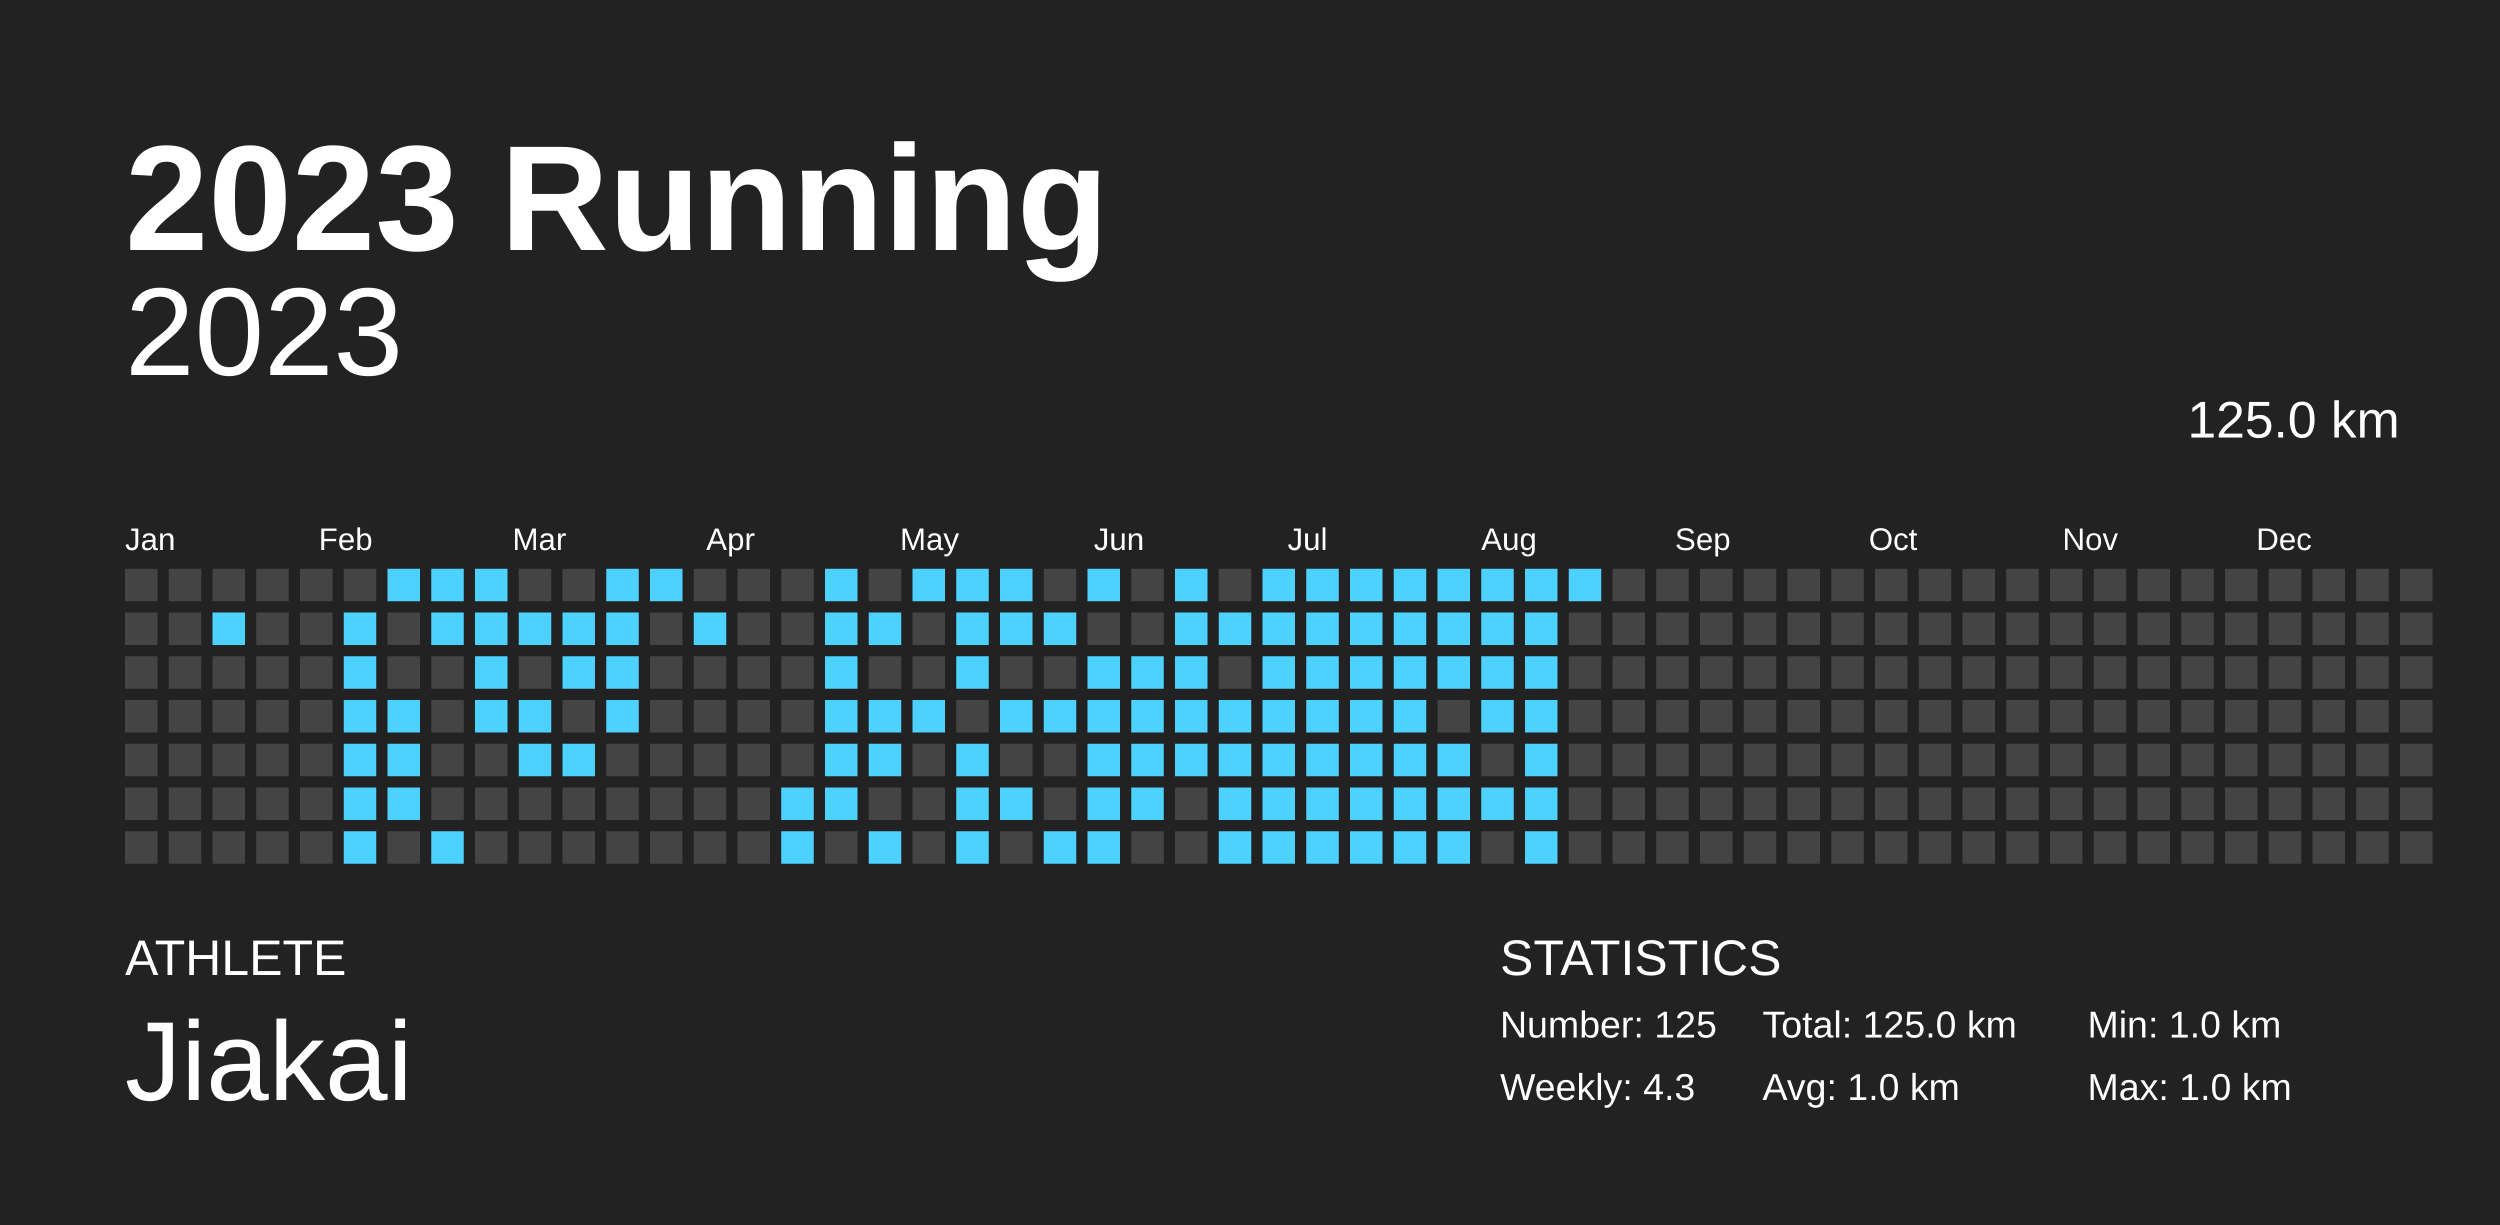
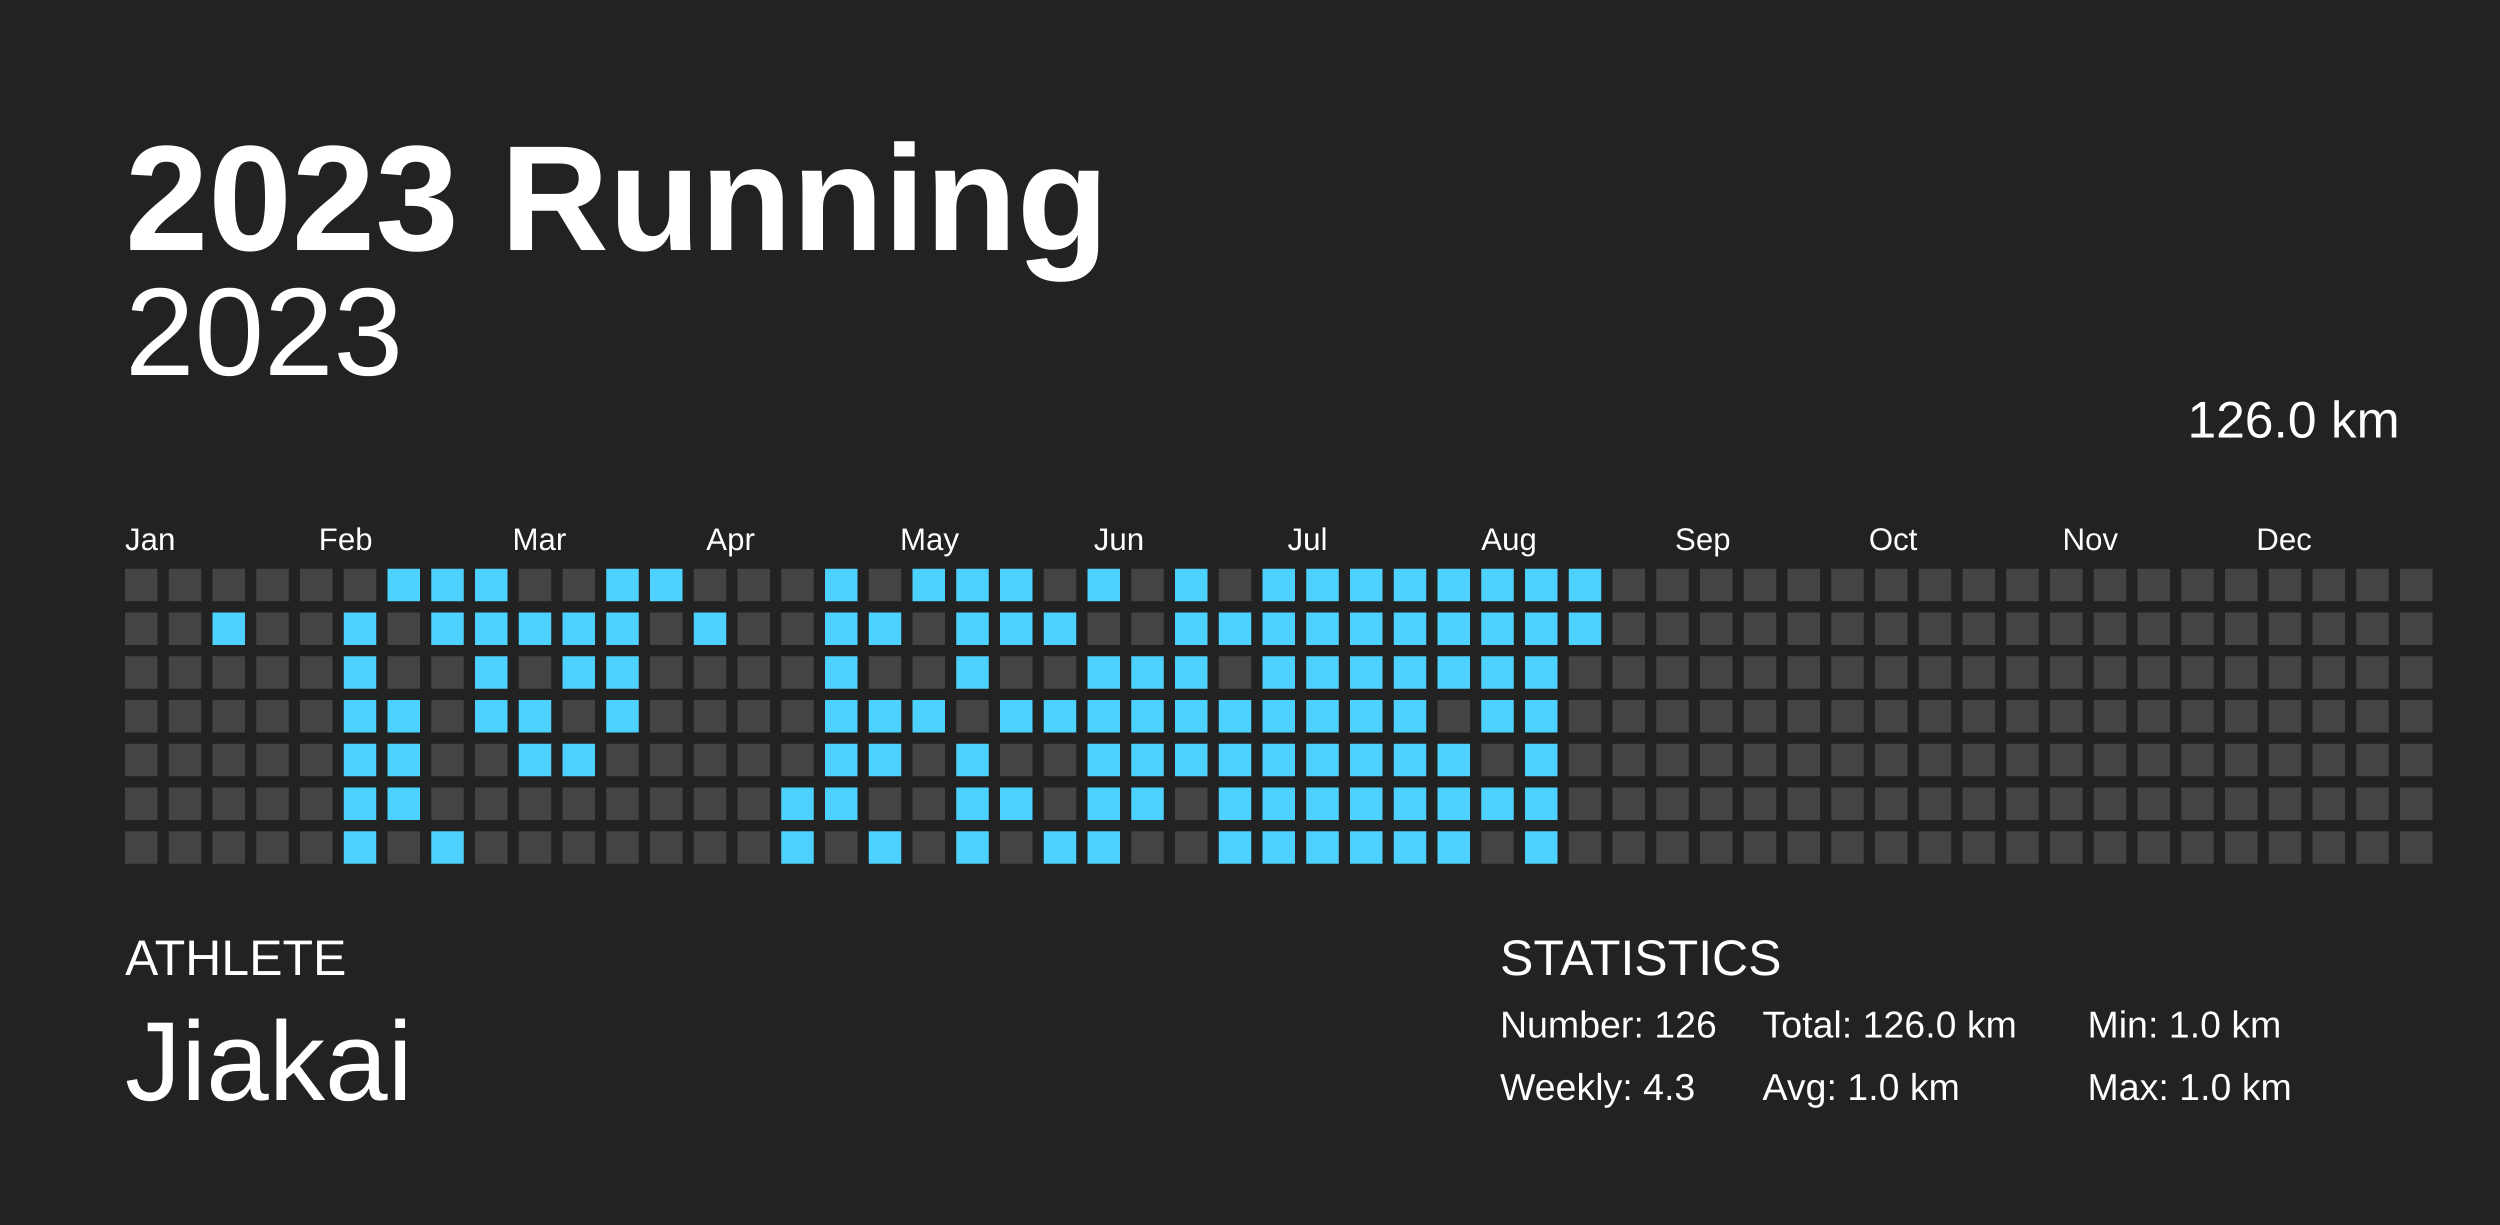
<svg xmlns="http://www.w3.org/2000/svg" baseProfile="full" height="98mm" version="1.1" viewBox="0,0,200,98" width="200mm">
  <defs />
  <rect fill="#222222" height="98" width="200" x="0" y="0" />
  <text fill="#FFFFFF" style="font-size:12px; font-family:Arial; font-weight:bold;" x="10" y="20">2023 Running</text>
  <text fill="#FFFFFF" style="font-size:4px; font-family:Arial" x="10" y="78">ATHLETE</text>
  <text fill="#FFFFFF" style="font-size:9px; font-family:Arial" x="10" y="88">Jiakai</text>
  <text fill="#FFFFFF" style="font-size:4px; font-family:Arial" x="120" y="78">STATISTICS</text>
-   <text fill="#FFFFFF" style="font-size:3px; font-family:Arial" x="120" y="83">Number: 125</text>
+   <text fill="#FFFFFF" style="font-size:3px; font-family:Arial" x="120" y="83">Number: 126</text>
  <text fill="#FFFFFF" style="font-size:3px; font-family:Arial" x="120" y="88">Weekly: 4.3</text>
-   <text fill="#FFFFFF" style="font-size:3px; font-family:Arial" x="141" y="83">Total: 125.0 km</text>
+   <text fill="#FFFFFF" style="font-size:3px; font-family:Arial" x="141" y="83">Total: 126.0 km</text>
  <text fill="#FFFFFF" style="font-size:3px; font-family:Arial" x="141" y="88">Avg: 1.0 km</text>
  <text fill="#FFFFFF" style="font-size:3px; font-family:Arial" x="167" y="83">Min: 1.0 km</text>
  <text fill="#FFFFFF" style="font-size:3px; font-family:Arial" x="167" y="88">Max: 1.0 km</text>
  <text alignment-baseline="hanging" fill="#FFFFFF" style="font-size:10.0px; font-family:Arial;" x="10" y="30">2023</text>
-   <text alignment-baseline="hanging" fill="#FFFFFF" style="font-size:4.125px; font-family:Arial;" x="175" y="35">125.0 km</text>
+   <text alignment-baseline="hanging" fill="#FFFFFF" style="font-size:4.125px; font-family:Arial;" x="175" y="35">126.0 km</text>
  <text fill="#FFFFFF" style="font-size:2.5px; font-family:Arial" x="10.0" y="44">Jan</text>
  <text fill="#FFFFFF" style="font-size:2.5px; font-family:Arial" x="25.5" y="44">Feb</text>
  <text fill="#FFFFFF" style="font-size:2.5px; font-family:Arial" x="41.0" y="44">Mar</text>
  <text fill="#FFFFFF" style="font-size:2.5px; font-family:Arial" x="56.5" y="44">Apr</text>
  <text fill="#FFFFFF" style="font-size:2.5px; font-family:Arial" x="72.0" y="44">May</text>
  <text fill="#FFFFFF" style="font-size:2.5px; font-family:Arial" x="87.5" y="44">Jun</text>
  <text fill="#FFFFFF" style="font-size:2.5px; font-family:Arial" x="103.0" y="44">Jul</text>
  <text fill="#FFFFFF" style="font-size:2.5px; font-family:Arial" x="118.5" y="44">Aug</text>
  <text fill="#FFFFFF" style="font-size:2.5px; font-family:Arial" x="134.0" y="44">Sep</text>
  <text fill="#FFFFFF" style="font-size:2.5px; font-family:Arial" x="149.5" y="44">Oct</text>
  <text fill="#FFFFFF" style="font-size:2.5px; font-family:Arial" x="165.0" y="44">Nov</text>
  <text fill="#FFFFFF" style="font-size:2.5px; font-family:Arial" x="180.5" y="44">Dec</text>
  <rect fill="#444444" height="2.6" width="2.6" x="10.0" y="45.5" />
  <rect fill="#444444" height="2.6" width="2.6" x="10.0" y="49.0" />
  <rect fill="#444444" height="2.6" width="2.6" x="10.0" y="52.5" />
  <rect fill="#444444" height="2.6" width="2.6" x="10.0" y="56.0" />
  <rect fill="#444444" height="2.6" width="2.6" x="10.0" y="59.5" />
  <rect fill="#444444" height="2.6" width="2.6" x="10.0" y="63.0" />
  <rect fill="#444444" height="2.6" width="2.6" x="10.0" y="66.5" />
  <rect fill="#444444" height="2.6" width="2.6" x="13.5" y="45.5" />
  <rect fill="#444444" height="2.6" width="2.6" x="13.5" y="49.0" />
  <rect fill="#444444" height="2.6" width="2.6" x="13.5" y="52.5" />
  <rect fill="#444444" height="2.6" width="2.6" x="13.5" y="56.0" />
  <rect fill="#444444" height="2.6" width="2.6" x="13.5" y="59.5" />
  <rect fill="#444444" height="2.6" width="2.6" x="13.5" y="63.0" />
  <rect fill="#444444" height="2.6" width="2.6" x="13.5" y="66.5" />
  <rect fill="#444444" height="2.6" width="2.6" x="17.0" y="45.5" />
  <rect fill="#4dd2ff" height="2.6" width="2.6" x="17.0" y="49.0" />
  <rect fill="#444444" height="2.6" width="2.6" x="17.0" y="52.5" />
  <rect fill="#444444" height="2.6" width="2.6" x="17.0" y="56.0" />
  <rect fill="#444444" height="2.6" width="2.6" x="17.0" y="59.5" />
  <rect fill="#444444" height="2.6" width="2.6" x="17.0" y="63.0" />
  <rect fill="#444444" height="2.6" width="2.6" x="17.0" y="66.5" />
  <rect fill="#444444" height="2.6" width="2.6" x="20.5" y="45.5" />
  <rect fill="#444444" height="2.6" width="2.6" x="20.5" y="49.0" />
  <rect fill="#444444" height="2.6" width="2.6" x="20.5" y="52.5" />
  <rect fill="#444444" height="2.6" width="2.6" x="20.5" y="56.0" />
  <rect fill="#444444" height="2.6" width="2.6" x="20.5" y="59.5" />
  <rect fill="#444444" height="2.6" width="2.6" x="20.5" y="63.0" />
  <rect fill="#444444" height="2.6" width="2.6" x="20.5" y="66.5" />
  <rect fill="#444444" height="2.6" width="2.6" x="24.0" y="45.5" />
  <rect fill="#444444" height="2.6" width="2.6" x="24.0" y="49.0" />
  <rect fill="#444444" height="2.6" width="2.6" x="24.0" y="52.5" />
  <rect fill="#444444" height="2.6" width="2.6" x="24.0" y="56.0" />
  <rect fill="#444444" height="2.6" width="2.6" x="24.0" y="59.5" />
  <rect fill="#444444" height="2.6" width="2.6" x="24.0" y="63.0" />
  <rect fill="#444444" height="2.6" width="2.6" x="24.0" y="66.5" />
  <rect fill="#444444" height="2.6" width="2.6" x="27.5" y="45.5" />
  <rect fill="#4dd2ff" height="2.6" width="2.6" x="27.5" y="49.0" />
  <rect fill="#4dd2ff" height="2.6" width="2.6" x="27.5" y="52.5" />
  <rect fill="#4dd2ff" height="2.6" width="2.6" x="27.5" y="56.0" />
  <rect fill="#4dd2ff" height="2.6" width="2.6" x="27.5" y="59.5" />
  <rect fill="#4dd2ff" height="2.6" width="2.6" x="27.5" y="63.0" />
  <rect fill="#4dd2ff" height="2.6" width="2.6" x="27.5" y="66.5" />
  <rect fill="#4dd2ff" height="2.6" width="2.6" x="31.0" y="45.5" />
  <rect fill="#444444" height="2.6" width="2.6" x="31.0" y="49.0" />
  <rect fill="#444444" height="2.6" width="2.6" x="31.0" y="52.5" />
  <rect fill="#4dd2ff" height="2.6" width="2.6" x="31.0" y="56.0" />
  <rect fill="#4dd2ff" height="2.6" width="2.6" x="31.0" y="59.5" />
  <rect fill="#4dd2ff" height="2.6" width="2.6" x="31.0" y="63.0" />
  <rect fill="#444444" height="2.6" width="2.6" x="31.0" y="66.5" />
  <rect fill="#4dd2ff" height="2.6" width="2.6" x="34.5" y="45.5" />
  <rect fill="#4dd2ff" height="2.6" width="2.6" x="34.5" y="49.0" />
  <rect fill="#444444" height="2.6" width="2.6" x="34.5" y="52.5" />
  <rect fill="#444444" height="2.6" width="2.6" x="34.5" y="56.0" />
  <rect fill="#444444" height="2.6" width="2.6" x="34.5" y="59.5" />
  <rect fill="#444444" height="2.6" width="2.6" x="34.5" y="63.0" />
  <rect fill="#4dd2ff" height="2.6" width="2.6" x="34.5" y="66.5" />
  <rect fill="#4dd2ff" height="2.6" width="2.6" x="38.0" y="45.5" />
  <rect fill="#4dd2ff" height="2.6" width="2.6" x="38.0" y="49.0" />
  <rect fill="#4dd2ff" height="2.6" width="2.6" x="38.0" y="52.5" />
  <rect fill="#4dd2ff" height="2.6" width="2.6" x="38.0" y="56.0" />
  <rect fill="#444444" height="2.6" width="2.6" x="38.0" y="59.5" />
  <rect fill="#444444" height="2.6" width="2.6" x="38.0" y="63.0" />
  <rect fill="#444444" height="2.6" width="2.6" x="38.0" y="66.5" />
  <rect fill="#444444" height="2.6" width="2.6" x="41.5" y="45.5" />
  <rect fill="#4dd2ff" height="2.6" width="2.6" x="41.5" y="49.0" />
  <rect fill="#444444" height="2.6" width="2.6" x="41.5" y="52.5" />
  <rect fill="#4dd2ff" height="2.6" width="2.6" x="41.5" y="56.0" />
  <rect fill="#4dd2ff" height="2.6" width="2.6" x="41.5" y="59.5" />
  <rect fill="#444444" height="2.6" width="2.6" x="41.5" y="63.0" />
  <rect fill="#444444" height="2.6" width="2.6" x="41.5" y="66.5" />
  <rect fill="#444444" height="2.6" width="2.6" x="45.0" y="45.5" />
  <rect fill="#4dd2ff" height="2.6" width="2.6" x="45.0" y="49.0" />
  <rect fill="#4dd2ff" height="2.6" width="2.6" x="45.0" y="52.5" />
  <rect fill="#444444" height="2.6" width="2.6" x="45.0" y="56.0" />
  <rect fill="#4dd2ff" height="2.6" width="2.6" x="45.0" y="59.5" />
  <rect fill="#444444" height="2.6" width="2.6" x="45.0" y="63.0" />
  <rect fill="#444444" height="2.6" width="2.6" x="45.0" y="66.5" />
  <rect fill="#4dd2ff" height="2.6" width="2.6" x="48.5" y="45.5" />
  <rect fill="#4dd2ff" height="2.6" width="2.6" x="48.5" y="49.0" />
  <rect fill="#4dd2ff" height="2.6" width="2.6" x="48.5" y="52.5" />
  <rect fill="#4dd2ff" height="2.6" width="2.6" x="48.5" y="56.0" />
  <rect fill="#444444" height="2.6" width="2.6" x="48.5" y="59.5" />
  <rect fill="#444444" height="2.6" width="2.6" x="48.5" y="63.0" />
  <rect fill="#444444" height="2.6" width="2.6" x="48.5" y="66.5" />
  <rect fill="#4dd2ff" height="2.6" width="2.6" x="52.0" y="45.5" />
  <rect fill="#444444" height="2.6" width="2.6" x="52.0" y="49.0" />
  <rect fill="#444444" height="2.6" width="2.6" x="52.0" y="52.5" />
  <rect fill="#444444" height="2.6" width="2.6" x="52.0" y="56.0" />
  <rect fill="#444444" height="2.6" width="2.6" x="52.0" y="59.5" />
  <rect fill="#444444" height="2.6" width="2.6" x="52.0" y="63.0" />
  <rect fill="#444444" height="2.6" width="2.6" x="52.0" y="66.5" />
  <rect fill="#444444" height="2.6" width="2.6" x="55.5" y="45.5" />
  <rect fill="#4dd2ff" height="2.6" width="2.6" x="55.5" y="49.0" />
  <rect fill="#444444" height="2.6" width="2.6" x="55.5" y="52.5" />
  <rect fill="#444444" height="2.6" width="2.6" x="55.5" y="56.0" />
  <rect fill="#444444" height="2.6" width="2.6" x="55.5" y="59.5" />
  <rect fill="#444444" height="2.6" width="2.6" x="55.5" y="63.0" />
  <rect fill="#444444" height="2.6" width="2.6" x="55.5" y="66.5" />
  <rect fill="#444444" height="2.6" width="2.6" x="59.0" y="45.5" />
  <rect fill="#444444" height="2.6" width="2.6" x="59.0" y="49.0" />
  <rect fill="#444444" height="2.6" width="2.6" x="59.0" y="52.5" />
  <rect fill="#444444" height="2.6" width="2.6" x="59.0" y="56.0" />
  <rect fill="#444444" height="2.6" width="2.6" x="59.0" y="59.5" />
  <rect fill="#444444" height="2.6" width="2.6" x="59.0" y="63.0" />
  <rect fill="#444444" height="2.6" width="2.6" x="59.0" y="66.5" />
  <rect fill="#444444" height="2.6" width="2.6" x="62.5" y="45.5" />
  <rect fill="#444444" height="2.6" width="2.6" x="62.5" y="49.0" />
  <rect fill="#444444" height="2.6" width="2.6" x="62.5" y="52.5" />
  <rect fill="#444444" height="2.6" width="2.6" x="62.5" y="56.0" />
  <rect fill="#444444" height="2.6" width="2.6" x="62.5" y="59.5" />
  <rect fill="#4dd2ff" height="2.6" width="2.6" x="62.5" y="63.0" />
  <rect fill="#4dd2ff" height="2.6" width="2.6" x="62.5" y="66.5" />
  <rect fill="#4dd2ff" height="2.6" width="2.6" x="66.0" y="45.5" />
  <rect fill="#4dd2ff" height="2.6" width="2.6" x="66.0" y="49.0" />
  <rect fill="#4dd2ff" height="2.6" width="2.6" x="66.0" y="52.5" />
  <rect fill="#4dd2ff" height="2.6" width="2.6" x="66.0" y="56.0" />
  <rect fill="#4dd2ff" height="2.6" width="2.6" x="66.0" y="59.5" />
  <rect fill="#4dd2ff" height="2.6" width="2.6" x="66.0" y="63.0" />
  <rect fill="#444444" height="2.6" width="2.6" x="66.0" y="66.5" />
  <rect fill="#444444" height="2.6" width="2.6" x="69.5" y="45.5" />
  <rect fill="#4dd2ff" height="2.6" width="2.6" x="69.5" y="49.0" />
  <rect fill="#444444" height="2.6" width="2.6" x="69.5" y="52.5" />
  <rect fill="#4dd2ff" height="2.6" width="2.6" x="69.5" y="56.0" />
  <rect fill="#4dd2ff" height="2.6" width="2.6" x="69.5" y="59.5" />
  <rect fill="#444444" height="2.6" width="2.6" x="69.5" y="63.0" />
  <rect fill="#4dd2ff" height="2.6" width="2.6" x="69.5" y="66.5" />
  <rect fill="#4dd2ff" height="2.6" width="2.6" x="73.0" y="45.5" />
  <rect fill="#444444" height="2.6" width="2.6" x="73.0" y="49.0" />
  <rect fill="#444444" height="2.6" width="2.6" x="73.0" y="52.5" />
  <rect fill="#4dd2ff" height="2.6" width="2.6" x="73.0" y="56.0" />
  <rect fill="#444444" height="2.6" width="2.6" x="73.0" y="59.5" />
  <rect fill="#444444" height="2.6" width="2.6" x="73.0" y="63.0" />
  <rect fill="#444444" height="2.6" width="2.6" x="73.0" y="66.5" />
  <rect fill="#4dd2ff" height="2.6" width="2.6" x="76.5" y="45.5" />
  <rect fill="#4dd2ff" height="2.6" width="2.6" x="76.5" y="49.0" />
  <rect fill="#4dd2ff" height="2.6" width="2.6" x="76.5" y="52.5" />
  <rect fill="#444444" height="2.6" width="2.6" x="76.5" y="56.0" />
  <rect fill="#4dd2ff" height="2.6" width="2.6" x="76.5" y="59.5" />
  <rect fill="#4dd2ff" height="2.6" width="2.6" x="76.5" y="63.0" />
  <rect fill="#4dd2ff" height="2.6" width="2.6" x="76.5" y="66.5" />
  <rect fill="#4dd2ff" height="2.6" width="2.6" x="80.0" y="45.5" />
  <rect fill="#4dd2ff" height="2.6" width="2.6" x="80.0" y="49.0" />
  <rect fill="#444444" height="2.6" width="2.6" x="80.0" y="52.5" />
  <rect fill="#4dd2ff" height="2.6" width="2.6" x="80.0" y="56.0" />
  <rect fill="#444444" height="2.6" width="2.6" x="80.0" y="59.5" />
  <rect fill="#4dd2ff" height="2.6" width="2.6" x="80.0" y="63.0" />
  <rect fill="#444444" height="2.6" width="2.6" x="80.0" y="66.5" />
  <rect fill="#444444" height="2.6" width="2.6" x="83.5" y="45.5" />
  <rect fill="#4dd2ff" height="2.6" width="2.6" x="83.5" y="49.0" />
  <rect fill="#444444" height="2.6" width="2.6" x="83.5" y="52.5" />
  <rect fill="#4dd2ff" height="2.6" width="2.6" x="83.5" y="56.0" />
  <rect fill="#444444" height="2.6" width="2.6" x="83.5" y="59.5" />
  <rect fill="#444444" height="2.6" width="2.6" x="83.5" y="63.0" />
  <rect fill="#4dd2ff" height="2.6" width="2.6" x="83.5" y="66.5" />
  <rect fill="#4dd2ff" height="2.6" width="2.6" x="87.0" y="45.5" />
  <rect fill="#444444" height="2.6" width="2.6" x="87.0" y="49.0" />
  <rect fill="#4dd2ff" height="2.6" width="2.6" x="87.0" y="52.5" />
  <rect fill="#4dd2ff" height="2.6" width="2.6" x="87.0" y="56.0" />
  <rect fill="#4dd2ff" height="2.6" width="2.6" x="87.0" y="59.5" />
  <rect fill="#4dd2ff" height="2.6" width="2.6" x="87.0" y="63.0" />
  <rect fill="#4dd2ff" height="2.6" width="2.6" x="87.0" y="66.5" />
  <rect fill="#444444" height="2.6" width="2.6" x="90.5" y="45.5" />
  <rect fill="#444444" height="2.6" width="2.6" x="90.5" y="49.0" />
  <rect fill="#4dd2ff" height="2.6" width="2.6" x="90.5" y="52.5" />
  <rect fill="#4dd2ff" height="2.6" width="2.6" x="90.5" y="56.0" />
  <rect fill="#4dd2ff" height="2.6" width="2.6" x="90.5" y="59.5" />
  <rect fill="#4dd2ff" height="2.6" width="2.6" x="90.5" y="63.0" />
  <rect fill="#444444" height="2.6" width="2.6" x="90.5" y="66.5" />
  <rect fill="#4dd2ff" height="2.6" width="2.6" x="94.0" y="45.5" />
  <rect fill="#4dd2ff" height="2.6" width="2.6" x="94.0" y="49.0" />
  <rect fill="#4dd2ff" height="2.6" width="2.6" x="94.0" y="52.5" />
  <rect fill="#4dd2ff" height="2.6" width="2.6" x="94.0" y="56.0" />
  <rect fill="#4dd2ff" height="2.6" width="2.6" x="94.0" y="59.5" />
  <rect fill="#444444" height="2.6" width="2.6" x="94.0" y="63.0" />
  <rect fill="#444444" height="2.6" width="2.6" x="94.0" y="66.5" />
  <rect fill="#444444" height="2.6" width="2.6" x="97.5" y="45.5" />
  <rect fill="#4dd2ff" height="2.6" width="2.6" x="97.5" y="49.0" />
  <rect fill="#444444" height="2.6" width="2.6" x="97.5" y="52.5" />
  <rect fill="#4dd2ff" height="2.6" width="2.6" x="97.5" y="56.0" />
  <rect fill="#4dd2ff" height="2.6" width="2.6" x="97.5" y="59.5" />
  <rect fill="#4dd2ff" height="2.6" width="2.6" x="97.5" y="63.0" />
  <rect fill="#4dd2ff" height="2.6" width="2.6" x="97.5" y="66.5" />
  <rect fill="#4dd2ff" height="2.6" width="2.6" x="101.0" y="45.5" />
  <rect fill="#4dd2ff" height="2.6" width="2.6" x="101.0" y="49.0" />
  <rect fill="#4dd2ff" height="2.6" width="2.6" x="101.0" y="52.5" />
  <rect fill="#4dd2ff" height="2.6" width="2.6" x="101.0" y="56.0" />
  <rect fill="#4dd2ff" height="2.6" width="2.6" x="101.0" y="59.5" />
  <rect fill="#4dd2ff" height="2.6" width="2.6" x="101.0" y="63.0" />
  <rect fill="#4dd2ff" height="2.6" width="2.6" x="101.0" y="66.5" />
  <rect fill="#4dd2ff" height="2.6" width="2.6" x="104.5" y="45.5" />
  <rect fill="#4dd2ff" height="2.6" width="2.6" x="104.5" y="49.0" />
  <rect fill="#4dd2ff" height="2.6" width="2.6" x="104.5" y="52.5" />
  <rect fill="#4dd2ff" height="2.6" width="2.6" x="104.5" y="56.0" />
  <rect fill="#4dd2ff" height="2.6" width="2.6" x="104.5" y="59.5" />
  <rect fill="#4dd2ff" height="2.6" width="2.6" x="104.5" y="63.0" />
  <rect fill="#4dd2ff" height="2.6" width="2.6" x="104.5" y="66.5" />
  <rect fill="#4dd2ff" height="2.6" width="2.6" x="108.0" y="45.5" />
  <rect fill="#4dd2ff" height="2.6" width="2.6" x="108.0" y="49.0" />
  <rect fill="#4dd2ff" height="2.6" width="2.6" x="108.0" y="52.5" />
  <rect fill="#4dd2ff" height="2.6" width="2.6" x="108.0" y="56.0" />
  <rect fill="#4dd2ff" height="2.6" width="2.6" x="108.0" y="59.5" />
  <rect fill="#4dd2ff" height="2.6" width="2.6" x="108.0" y="63.0" />
  <rect fill="#4dd2ff" height="2.6" width="2.6" x="108.0" y="66.5" />
  <rect fill="#4dd2ff" height="2.6" width="2.6" x="111.5" y="45.5" />
  <rect fill="#4dd2ff" height="2.6" width="2.6" x="111.5" y="49.0" />
  <rect fill="#4dd2ff" height="2.6" width="2.6" x="111.5" y="52.5" />
  <rect fill="#4dd2ff" height="2.6" width="2.6" x="111.5" y="56.0" />
  <rect fill="#4dd2ff" height="2.6" width="2.6" x="111.5" y="59.5" />
  <rect fill="#4dd2ff" height="2.6" width="2.6" x="111.5" y="63.0" />
  <rect fill="#4dd2ff" height="2.6" width="2.6" x="111.5" y="66.5" />
  <rect fill="#4dd2ff" height="2.6" width="2.6" x="115.0" y="45.5" />
  <rect fill="#4dd2ff" height="2.6" width="2.6" x="115.0" y="49.0" />
  <rect fill="#4dd2ff" height="2.6" width="2.6" x="115.0" y="52.5" />
  <rect fill="#444444" height="2.6" width="2.6" x="115.0" y="56.0" />
  <rect fill="#4dd2ff" height="2.6" width="2.6" x="115.0" y="59.5" />
  <rect fill="#4dd2ff" height="2.6" width="2.6" x="115.0" y="63.0" />
  <rect fill="#4dd2ff" height="2.6" width="2.6" x="115.0" y="66.5" />
  <rect fill="#4dd2ff" height="2.6" width="2.6" x="118.5" y="45.5" />
  <rect fill="#4dd2ff" height="2.6" width="2.6" x="118.5" y="49.0" />
  <rect fill="#4dd2ff" height="2.6" width="2.6" x="118.5" y="52.5" />
  <rect fill="#4dd2ff" height="2.6" width="2.6" x="118.5" y="56.0" />
  <rect fill="#444444" height="2.6" width="2.6" x="118.5" y="59.5" />
  <rect fill="#4dd2ff" height="2.6" width="2.6" x="118.5" y="63.0" />
  <rect fill="#444444" height="2.6" width="2.6" x="118.5" y="66.5" />
  <rect fill="#4dd2ff" height="2.6" width="2.6" x="122.0" y="45.5" />
  <rect fill="#4dd2ff" height="2.6" width="2.6" x="122.0" y="49.0" />
  <rect fill="#4dd2ff" height="2.6" width="2.6" x="122.0" y="52.5" />
  <rect fill="#4dd2ff" height="2.6" width="2.6" x="122.0" y="56.0" />
  <rect fill="#4dd2ff" height="2.6" width="2.6" x="122.0" y="59.5" />
  <rect fill="#4dd2ff" height="2.6" width="2.6" x="122.0" y="63.0" />
  <rect fill="#4dd2ff" height="2.6" width="2.6" x="122.0" y="66.5" />
  <rect fill="#4dd2ff" height="2.6" width="2.6" x="125.5" y="45.5" />
-   <rect fill="#444444" height="2.6" width="2.6" x="125.5" y="49.0" />
+   <rect fill="#4dd2ff" height="2.6" width="2.6" x="125.5" y="49.0" />
  <rect fill="#444444" height="2.6" width="2.6" x="125.5" y="52.5" />
  <rect fill="#444444" height="2.6" width="2.6" x="125.5" y="56.0" />
  <rect fill="#444444" height="2.6" width="2.6" x="125.5" y="59.5" />
  <rect fill="#444444" height="2.6" width="2.6" x="125.5" y="63.0" />
  <rect fill="#444444" height="2.6" width="2.6" x="125.5" y="66.5" />
  <rect fill="#444444" height="2.6" width="2.6" x="129.0" y="45.5" />
  <rect fill="#444444" height="2.6" width="2.6" x="129.0" y="49.0" />
  <rect fill="#444444" height="2.6" width="2.6" x="129.0" y="52.5" />
  <rect fill="#444444" height="2.6" width="2.6" x="129.0" y="56.0" />
  <rect fill="#444444" height="2.6" width="2.6" x="129.0" y="59.5" />
  <rect fill="#444444" height="2.6" width="2.6" x="129.0" y="63.0" />
  <rect fill="#444444" height="2.6" width="2.6" x="129.0" y="66.5" />
  <rect fill="#444444" height="2.6" width="2.6" x="132.5" y="45.5" />
  <rect fill="#444444" height="2.6" width="2.6" x="132.5" y="49.0" />
  <rect fill="#444444" height="2.6" width="2.6" x="132.5" y="52.5" />
  <rect fill="#444444" height="2.6" width="2.6" x="132.5" y="56.0" />
  <rect fill="#444444" height="2.6" width="2.6" x="132.5" y="59.5" />
  <rect fill="#444444" height="2.6" width="2.6" x="132.5" y="63.0" />
  <rect fill="#444444" height="2.6" width="2.6" x="132.5" y="66.5" />
  <rect fill="#444444" height="2.6" width="2.6" x="136.0" y="45.5" />
  <rect fill="#444444" height="2.6" width="2.6" x="136.0" y="49.0" />
  <rect fill="#444444" height="2.6" width="2.6" x="136.0" y="52.5" />
  <rect fill="#444444" height="2.6" width="2.6" x="136.0" y="56.0" />
  <rect fill="#444444" height="2.6" width="2.6" x="136.0" y="59.5" />
  <rect fill="#444444" height="2.6" width="2.6" x="136.0" y="63.0" />
  <rect fill="#444444" height="2.6" width="2.6" x="136.0" y="66.5" />
  <rect fill="#444444" height="2.6" width="2.6" x="139.5" y="45.5" />
  <rect fill="#444444" height="2.6" width="2.6" x="139.5" y="49.0" />
  <rect fill="#444444" height="2.6" width="2.6" x="139.5" y="52.5" />
  <rect fill="#444444" height="2.6" width="2.6" x="139.5" y="56.0" />
  <rect fill="#444444" height="2.6" width="2.6" x="139.5" y="59.5" />
  <rect fill="#444444" height="2.6" width="2.6" x="139.5" y="63.0" />
  <rect fill="#444444" height="2.6" width="2.6" x="139.5" y="66.5" />
  <rect fill="#444444" height="2.6" width="2.6" x="143.0" y="45.5" />
  <rect fill="#444444" height="2.6" width="2.6" x="143.0" y="49.0" />
  <rect fill="#444444" height="2.6" width="2.6" x="143.0" y="52.5" />
  <rect fill="#444444" height="2.6" width="2.6" x="143.0" y="56.0" />
  <rect fill="#444444" height="2.6" width="2.6" x="143.0" y="59.5" />
  <rect fill="#444444" height="2.6" width="2.6" x="143.0" y="63.0" />
  <rect fill="#444444" height="2.6" width="2.6" x="143.0" y="66.5" />
  <rect fill="#444444" height="2.6" width="2.6" x="146.5" y="45.5" />
  <rect fill="#444444" height="2.6" width="2.6" x="146.5" y="49.0" />
  <rect fill="#444444" height="2.6" width="2.6" x="146.5" y="52.5" />
  <rect fill="#444444" height="2.6" width="2.6" x="146.5" y="56.0" />
  <rect fill="#444444" height="2.6" width="2.6" x="146.5" y="59.5" />
  <rect fill="#444444" height="2.6" width="2.6" x="146.5" y="63.0" />
  <rect fill="#444444" height="2.6" width="2.6" x="146.5" y="66.5" />
  <rect fill="#444444" height="2.6" width="2.6" x="150.0" y="45.5" />
  <rect fill="#444444" height="2.6" width="2.6" x="150.0" y="49.0" />
  <rect fill="#444444" height="2.6" width="2.6" x="150.0" y="52.5" />
  <rect fill="#444444" height="2.6" width="2.6" x="150.0" y="56.0" />
  <rect fill="#444444" height="2.6" width="2.6" x="150.0" y="59.5" />
  <rect fill="#444444" height="2.6" width="2.6" x="150.0" y="63.0" />
  <rect fill="#444444" height="2.6" width="2.6" x="150.0" y="66.5" />
  <rect fill="#444444" height="2.6" width="2.6" x="153.5" y="45.5" />
  <rect fill="#444444" height="2.6" width="2.6" x="153.5" y="49.0" />
  <rect fill="#444444" height="2.6" width="2.6" x="153.5" y="52.5" />
  <rect fill="#444444" height="2.6" width="2.6" x="153.5" y="56.0" />
  <rect fill="#444444" height="2.6" width="2.6" x="153.5" y="59.5" />
  <rect fill="#444444" height="2.6" width="2.6" x="153.5" y="63.0" />
  <rect fill="#444444" height="2.6" width="2.6" x="153.5" y="66.5" />
  <rect fill="#444444" height="2.6" width="2.6" x="157.0" y="45.5" />
  <rect fill="#444444" height="2.6" width="2.6" x="157.0" y="49.0" />
  <rect fill="#444444" height="2.6" width="2.6" x="157.0" y="52.5" />
  <rect fill="#444444" height="2.6" width="2.6" x="157.0" y="56.0" />
  <rect fill="#444444" height="2.6" width="2.6" x="157.0" y="59.5" />
  <rect fill="#444444" height="2.6" width="2.6" x="157.0" y="63.0" />
  <rect fill="#444444" height="2.6" width="2.6" x="157.0" y="66.5" />
  <rect fill="#444444" height="2.6" width="2.6" x="160.5" y="45.5" />
  <rect fill="#444444" height="2.6" width="2.6" x="160.5" y="49.0" />
  <rect fill="#444444" height="2.6" width="2.6" x="160.5" y="52.5" />
  <rect fill="#444444" height="2.6" width="2.6" x="160.5" y="56.0" />
  <rect fill="#444444" height="2.6" width="2.6" x="160.5" y="59.5" />
  <rect fill="#444444" height="2.6" width="2.6" x="160.5" y="63.0" />
  <rect fill="#444444" height="2.6" width="2.6" x="160.5" y="66.5" />
  <rect fill="#444444" height="2.6" width="2.6" x="164.0" y="45.5" />
  <rect fill="#444444" height="2.6" width="2.6" x="164.0" y="49.0" />
  <rect fill="#444444" height="2.6" width="2.6" x="164.0" y="52.5" />
  <rect fill="#444444" height="2.6" width="2.6" x="164.0" y="56.0" />
  <rect fill="#444444" height="2.6" width="2.6" x="164.0" y="59.5" />
  <rect fill="#444444" height="2.6" width="2.6" x="164.0" y="63.0" />
  <rect fill="#444444" height="2.6" width="2.6" x="164.0" y="66.5" />
  <rect fill="#444444" height="2.6" width="2.6" x="167.5" y="45.5" />
  <rect fill="#444444" height="2.6" width="2.6" x="167.5" y="49.0" />
  <rect fill="#444444" height="2.6" width="2.6" x="167.5" y="52.5" />
  <rect fill="#444444" height="2.6" width="2.6" x="167.5" y="56.0" />
  <rect fill="#444444" height="2.6" width="2.6" x="167.5" y="59.5" />
  <rect fill="#444444" height="2.6" width="2.6" x="167.5" y="63.0" />
  <rect fill="#444444" height="2.6" width="2.6" x="167.5" y="66.5" />
  <rect fill="#444444" height="2.6" width="2.6" x="171.0" y="45.5" />
  <rect fill="#444444" height="2.6" width="2.6" x="171.0" y="49.0" />
  <rect fill="#444444" height="2.6" width="2.6" x="171.0" y="52.5" />
  <rect fill="#444444" height="2.6" width="2.6" x="171.0" y="56.0" />
  <rect fill="#444444" height="2.6" width="2.6" x="171.0" y="59.5" />
  <rect fill="#444444" height="2.6" width="2.6" x="171.0" y="63.0" />
  <rect fill="#444444" height="2.6" width="2.6" x="171.0" y="66.5" />
  <rect fill="#444444" height="2.6" width="2.6" x="174.5" y="45.5" />
  <rect fill="#444444" height="2.6" width="2.6" x="174.5" y="49.0" />
  <rect fill="#444444" height="2.6" width="2.6" x="174.5" y="52.5" />
  <rect fill="#444444" height="2.6" width="2.6" x="174.5" y="56.0" />
  <rect fill="#444444" height="2.6" width="2.6" x="174.5" y="59.5" />
  <rect fill="#444444" height="2.6" width="2.6" x="174.5" y="63.0" />
  <rect fill="#444444" height="2.6" width="2.6" x="174.5" y="66.5" />
  <rect fill="#444444" height="2.6" width="2.6" x="178.0" y="45.5" />
  <rect fill="#444444" height="2.6" width="2.6" x="178.0" y="49.0" />
  <rect fill="#444444" height="2.6" width="2.6" x="178.0" y="52.5" />
  <rect fill="#444444" height="2.6" width="2.6" x="178.0" y="56.0" />
  <rect fill="#444444" height="2.6" width="2.6" x="178.0" y="59.5" />
  <rect fill="#444444" height="2.6" width="2.6" x="178.0" y="63.0" />
  <rect fill="#444444" height="2.6" width="2.6" x="178.0" y="66.5" />
  <rect fill="#444444" height="2.6" width="2.6" x="181.5" y="45.5" />
  <rect fill="#444444" height="2.6" width="2.6" x="181.5" y="49.0" />
  <rect fill="#444444" height="2.6" width="2.6" x="181.5" y="52.5" />
  <rect fill="#444444" height="2.6" width="2.6" x="181.5" y="56.0" />
  <rect fill="#444444" height="2.6" width="2.6" x="181.5" y="59.5" />
  <rect fill="#444444" height="2.6" width="2.6" x="181.5" y="63.0" />
  <rect fill="#444444" height="2.6" width="2.6" x="181.5" y="66.5" />
  <rect fill="#444444" height="2.6" width="2.6" x="185.0" y="45.5" />
  <rect fill="#444444" height="2.6" width="2.6" x="185.0" y="49.0" />
  <rect fill="#444444" height="2.6" width="2.6" x="185.0" y="52.5" />
  <rect fill="#444444" height="2.6" width="2.6" x="185.0" y="56.0" />
  <rect fill="#444444" height="2.6" width="2.6" x="185.0" y="59.5" />
  <rect fill="#444444" height="2.6" width="2.6" x="185.0" y="63.0" />
  <rect fill="#444444" height="2.6" width="2.6" x="185.0" y="66.5" />
  <rect fill="#444444" height="2.6" width="2.6" x="188.5" y="45.5" />
  <rect fill="#444444" height="2.6" width="2.6" x="188.5" y="49.0" />
  <rect fill="#444444" height="2.6" width="2.6" x="188.5" y="52.5" />
  <rect fill="#444444" height="2.6" width="2.6" x="188.5" y="56.0" />
  <rect fill="#444444" height="2.6" width="2.6" x="188.5" y="59.5" />
  <rect fill="#444444" height="2.6" width="2.6" x="188.5" y="63.0" />
  <rect fill="#444444" height="2.6" width="2.6" x="188.5" y="66.5" />
  <rect fill="#444444" height="2.6" width="2.6" x="192.0" y="45.5" />
  <rect fill="#444444" height="2.6" width="2.6" x="192.0" y="49.0" />
  <rect fill="#444444" height="2.6" width="2.6" x="192.0" y="52.5" />
  <rect fill="#444444" height="2.6" width="2.6" x="192.0" y="56.0" />
  <rect fill="#444444" height="2.6" width="2.6" x="192.0" y="59.5" />
  <rect fill="#444444" height="2.6" width="2.6" x="192.0" y="63.0" />
  <rect fill="#444444" height="2.6" width="2.6" x="192.0" y="66.5" />
</svg>
